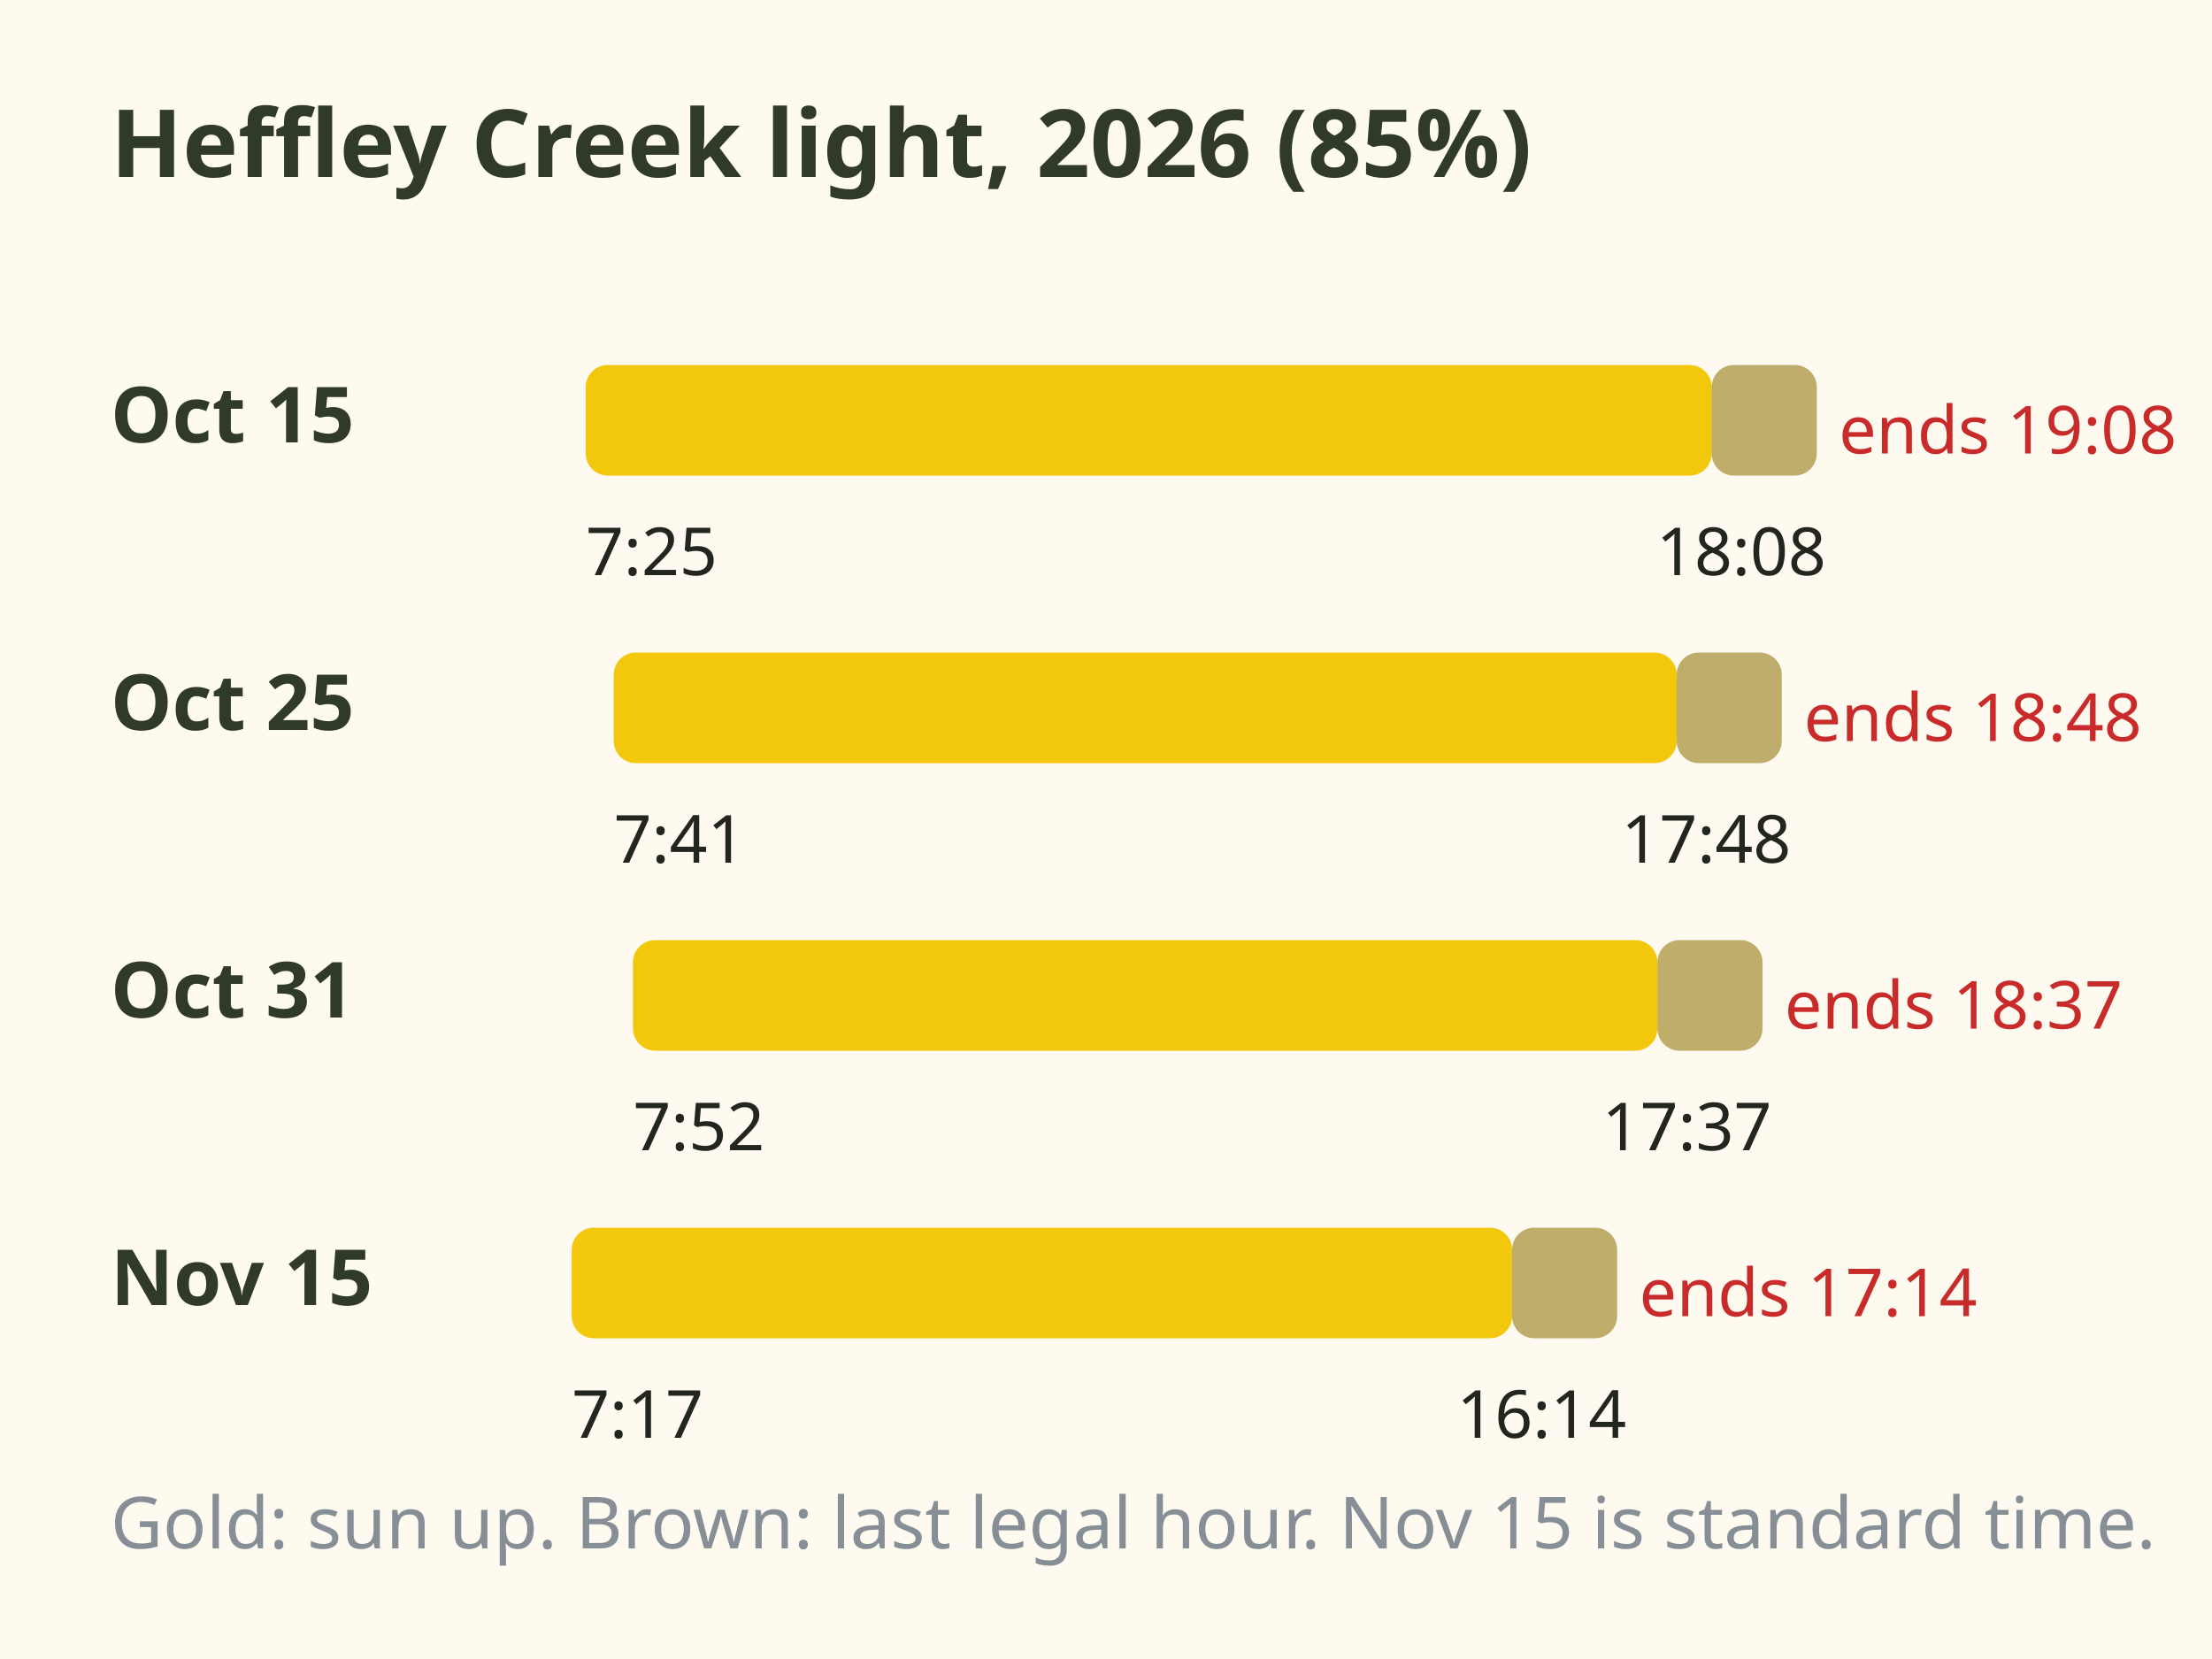
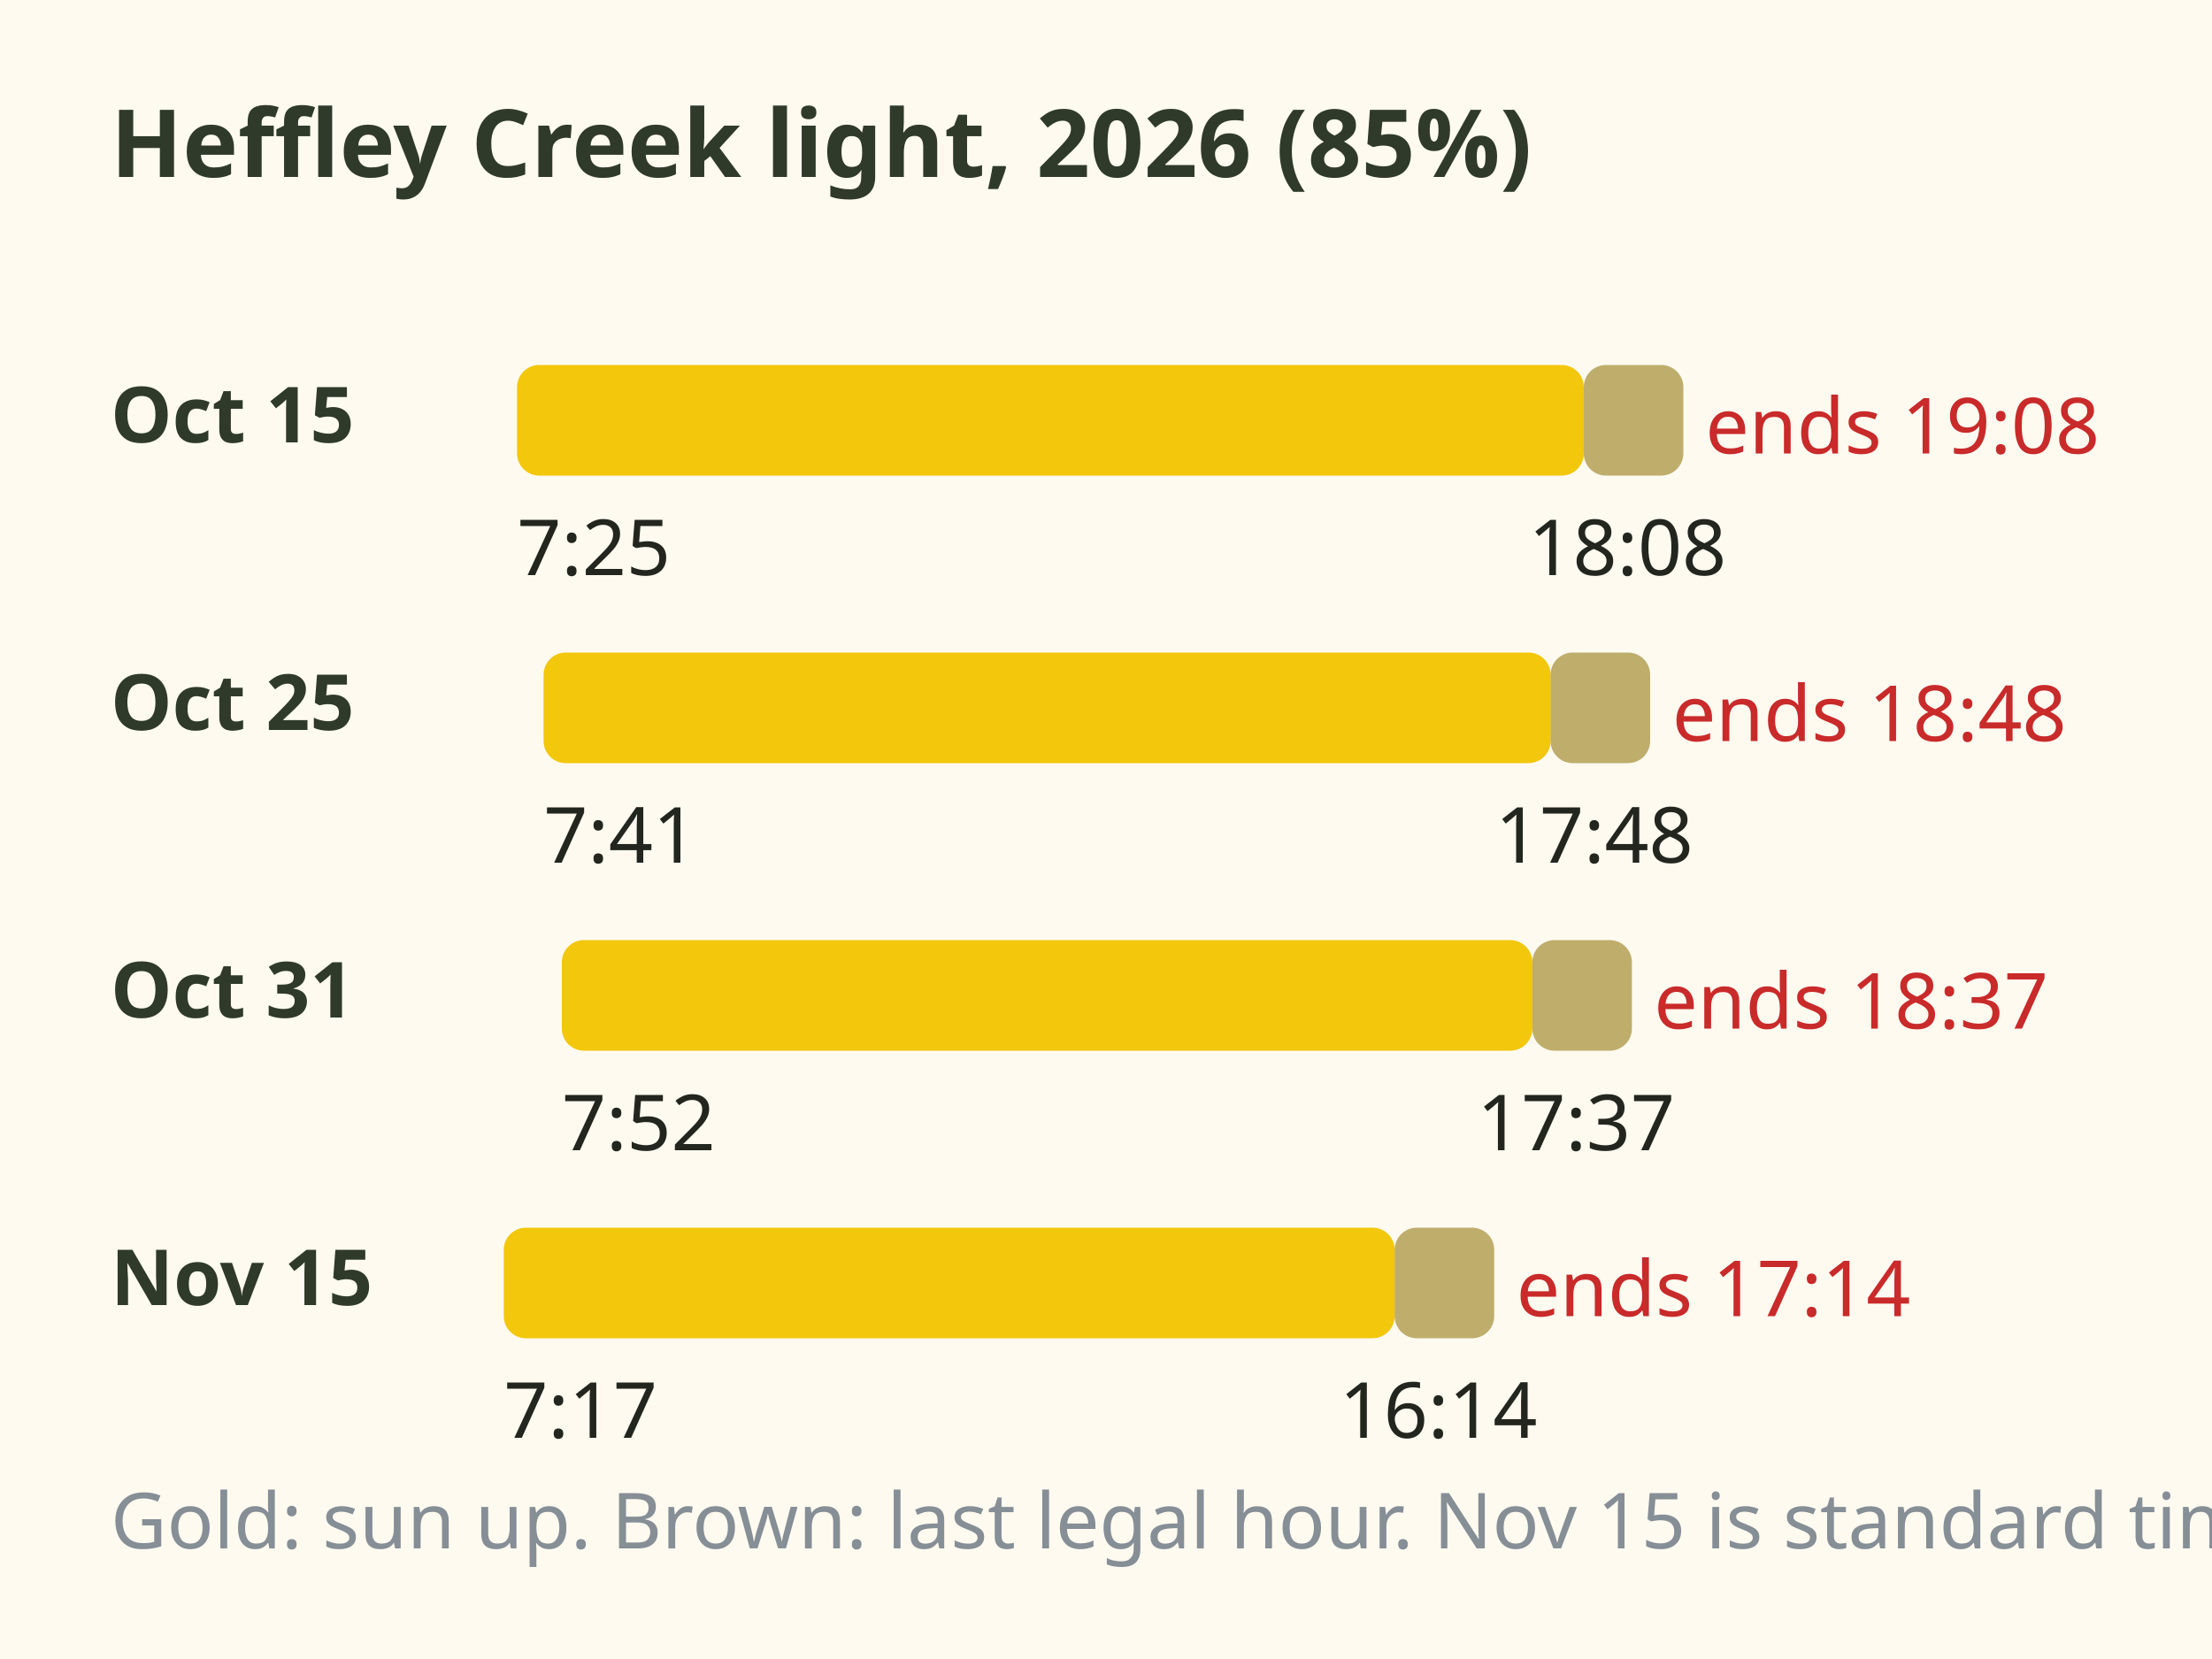
<svg xmlns="http://www.w3.org/2000/svg" viewBox="0 0 400 300" role="img" aria-label="Daylight at Heffley Creek in 2026: October 15 sunrise 7:25, sunset 18:08, legal light ends 19:08. October 25: 7:41, 17:48, 18:48. October 31: 7:52, 17:37, 18:37. November 15, standard time: 7:17, 16:14, 17:14.">
  <rect x="0" y="0" width="400" height="300" fill="#fffaf0" />
  <text x="20" y="32" font-family="sans-serif" font-size="17" fill="#2f3a2b" text-anchor="start" font-weight="bold">Heffley Creek light, 2026 (85%)</text>
  <text x="20" y="80" font-family="sans-serif" font-size="14" fill="#2f3a2b" text-anchor="start" font-weight="bold">Oct 15</text>
-   <rect x="105.917" y="66" width="203.617" height="20" rx="4" fill="#f2c70c" stroke="none" stroke-width="0" />
-   <rect x="309.533" y="66" width="19.0" height="20" rx="4" fill="#8a6d00" stroke="none" stroke-width="0" opacity=".55" />
-   <text x="105.917" y="104" font-family="sans-serif" font-size="12" fill="#23261f" text-anchor="start">7:25</text>
-   <text x="299.533" y="104" font-family="sans-serif" font-size="12" fill="#23261f" text-anchor="start">18:08</text>
-   <text x="332.533" y="82" font-family="sans-serif" font-size="12" fill="#c92a2a" text-anchor="start">ends 19:08</text>
+   <rect x="93.5" y="66" width="192.9" height="20" rx="4" fill="#f2c70c" stroke="none" stroke-width="0" />
+   <rect x="286.4" y="66" width="18.0" height="20" rx="4" fill="#8a6d00" stroke="none" stroke-width="0" opacity=".55" />
+   <text x="93.5" y="104" font-family="sans-serif" font-size="14" fill="#23261f" text-anchor="start">7:25</text>
+   <text x="276.4" y="104" font-family="sans-serif" font-size="14" fill="#23261f" text-anchor="start">18:08</text>
+   <text x="308.4" y="82" font-family="sans-serif" font-size="14" fill="#c92a2a" text-anchor="start">ends 19:08</text>
  <text x="20" y="132" font-family="sans-serif" font-size="14" fill="#2f3a2b" text-anchor="start" font-weight="bold">Oct 25</text>
-   <rect x="110.983" y="118" width="192.217" height="20" rx="4" fill="#f2c70c" stroke="none" stroke-width="0" />
-   <rect x="303.2" y="118" width="19" height="20" rx="4" fill="#8a6d00" stroke="none" stroke-width="0" opacity=".55" />
-   <text x="110.983" y="156" font-family="sans-serif" font-size="12" fill="#23261f" text-anchor="start">7:41</text>
-   <text x="293.2" y="156" font-family="sans-serif" font-size="12" fill="#23261f" text-anchor="start">17:48</text>
-   <text x="326.2" y="134" font-family="sans-serif" font-size="12" fill="#c92a2a" text-anchor="start">ends 18:48</text>
+   <rect x="98.3" y="118" width="182.1" height="20" rx="4" fill="#f2c70c" stroke="none" stroke-width="0" />
+   <rect x="280.4" y="118" width="18.0" height="20" rx="4" fill="#8a6d00" stroke="none" stroke-width="0" opacity=".55" />
+   <text x="98.3" y="156" font-family="sans-serif" font-size="14" fill="#23261f" text-anchor="start">7:41</text>
+   <text x="270.4" y="156" font-family="sans-serif" font-size="14" fill="#23261f" text-anchor="start">17:48</text>
+   <text x="302.4" y="134" font-family="sans-serif" font-size="14" fill="#c92a2a" text-anchor="start">ends 18:48</text>
  <text x="20" y="184" font-family="sans-serif" font-size="14" fill="#2f3a2b" text-anchor="start" font-weight="bold">Oct 31</text>
-   <rect x="114.467" y="170" width="185.25" height="20" rx="4" fill="#f2c70c" stroke="none" stroke-width="0" />
-   <rect x="299.717" y="170" width="19.0" height="20" rx="4" fill="#8a6d00" stroke="none" stroke-width="0" opacity=".55" />
-   <text x="114.467" y="208" font-family="sans-serif" font-size="12" fill="#23261f" text-anchor="start">7:52</text>
-   <text x="289.717" y="208" font-family="sans-serif" font-size="12" fill="#23261f" text-anchor="start">17:37</text>
-   <text x="322.717" y="186" font-family="sans-serif" font-size="12" fill="#c92a2a" text-anchor="start">ends 18:37</text>
+   <rect x="101.6" y="170" width="175.5" height="20" rx="4" fill="#f2c70c" stroke="none" stroke-width="0" />
+   <rect x="277.1" y="170" width="18.0" height="20" rx="4" fill="#8a6d00" stroke="none" stroke-width="0" opacity=".55" />
+   <text x="101.6" y="208" font-family="sans-serif" font-size="14" fill="#23261f" text-anchor="start">7:52</text>
+   <text x="267.1" y="208" font-family="sans-serif" font-size="14" fill="#23261f" text-anchor="start">17:37</text>
+   <text x="299.1" y="186" font-family="sans-serif" font-size="14" fill="#c92a2a" text-anchor="start">ends 18:37</text>
  <text x="20" y="236" font-family="sans-serif" font-size="14" fill="#2f3a2b" text-anchor="start" font-weight="bold">Nov 15</text>
-   <rect x="103.383" y="222" width="170.05" height="20" rx="4" fill="#f2c70c" stroke="none" stroke-width="0" />
-   <rect x="273.433" y="222" width="19.0" height="20" rx="4" fill="#8a6d00" stroke="none" stroke-width="0" opacity=".55" />
-   <text x="103.383" y="260" font-family="sans-serif" font-size="12" fill="#23261f" text-anchor="start">7:17</text>
-   <text x="263.433" y="260" font-family="sans-serif" font-size="12" fill="#23261f" text-anchor="start">16:14</text>
-   <text x="296.433" y="238" font-family="sans-serif" font-size="12" fill="#c92a2a" text-anchor="start">ends 17:14</text>
-   <text x="20" y="280" font-family="sans-serif" font-size="13" fill="#868e96" text-anchor="start">Gold: sun up. Brown: last legal hour. Nov 15 is standard time.</text>
+   <rect x="91.1" y="222" width="161.1" height="20" rx="4" fill="#f2c70c" stroke="none" stroke-width="0" />
+   <rect x="252.2" y="222" width="18" height="20" rx="4" fill="#8a6d00" stroke="none" stroke-width="0" opacity=".55" />
+   <text x="91.1" y="260" font-family="sans-serif" font-size="14" fill="#23261f" text-anchor="start">7:17</text>
+   <text x="242.2" y="260" font-family="sans-serif" font-size="14" fill="#23261f" text-anchor="start">16:14</text>
+   <text x="274.2" y="238" font-family="sans-serif" font-size="14" fill="#c92a2a" text-anchor="start">ends 17:14</text>
+   <text x="20" y="280" font-family="sans-serif" font-size="14" fill="#868e96" text-anchor="start">Gold: sun up. Brown: last legal hour. Nov 15 is standard time.</text>
</svg>
